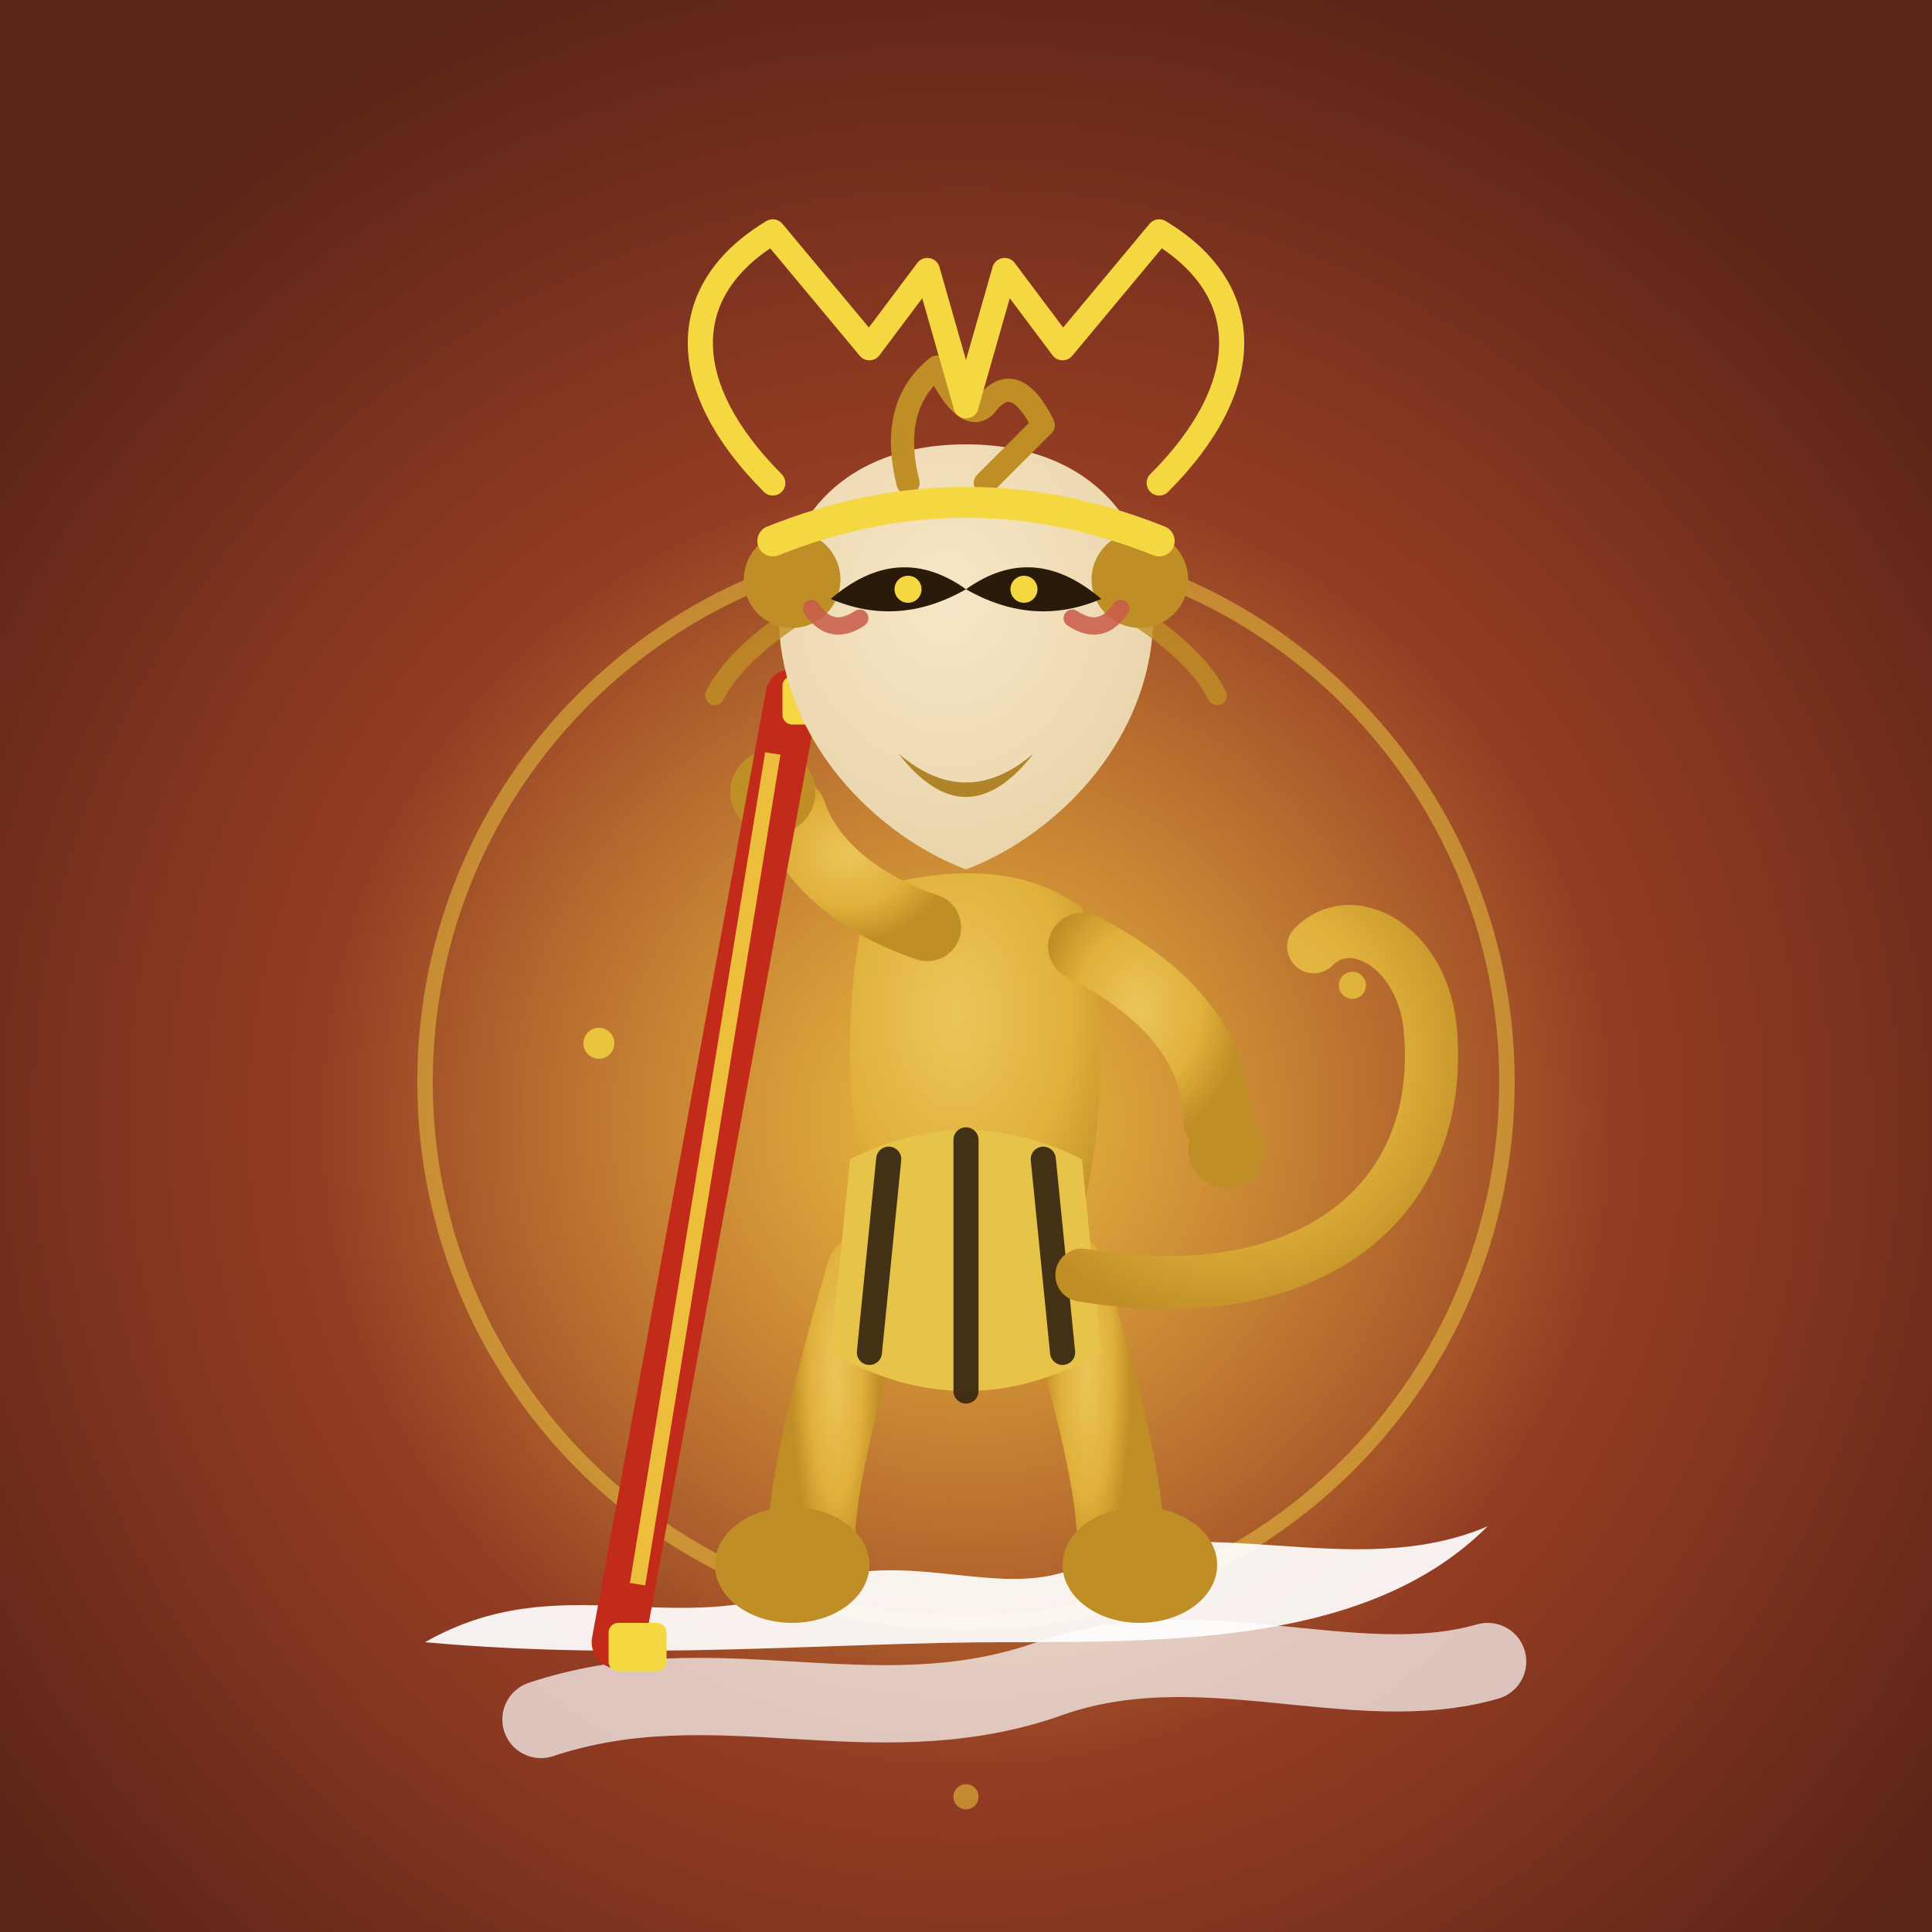
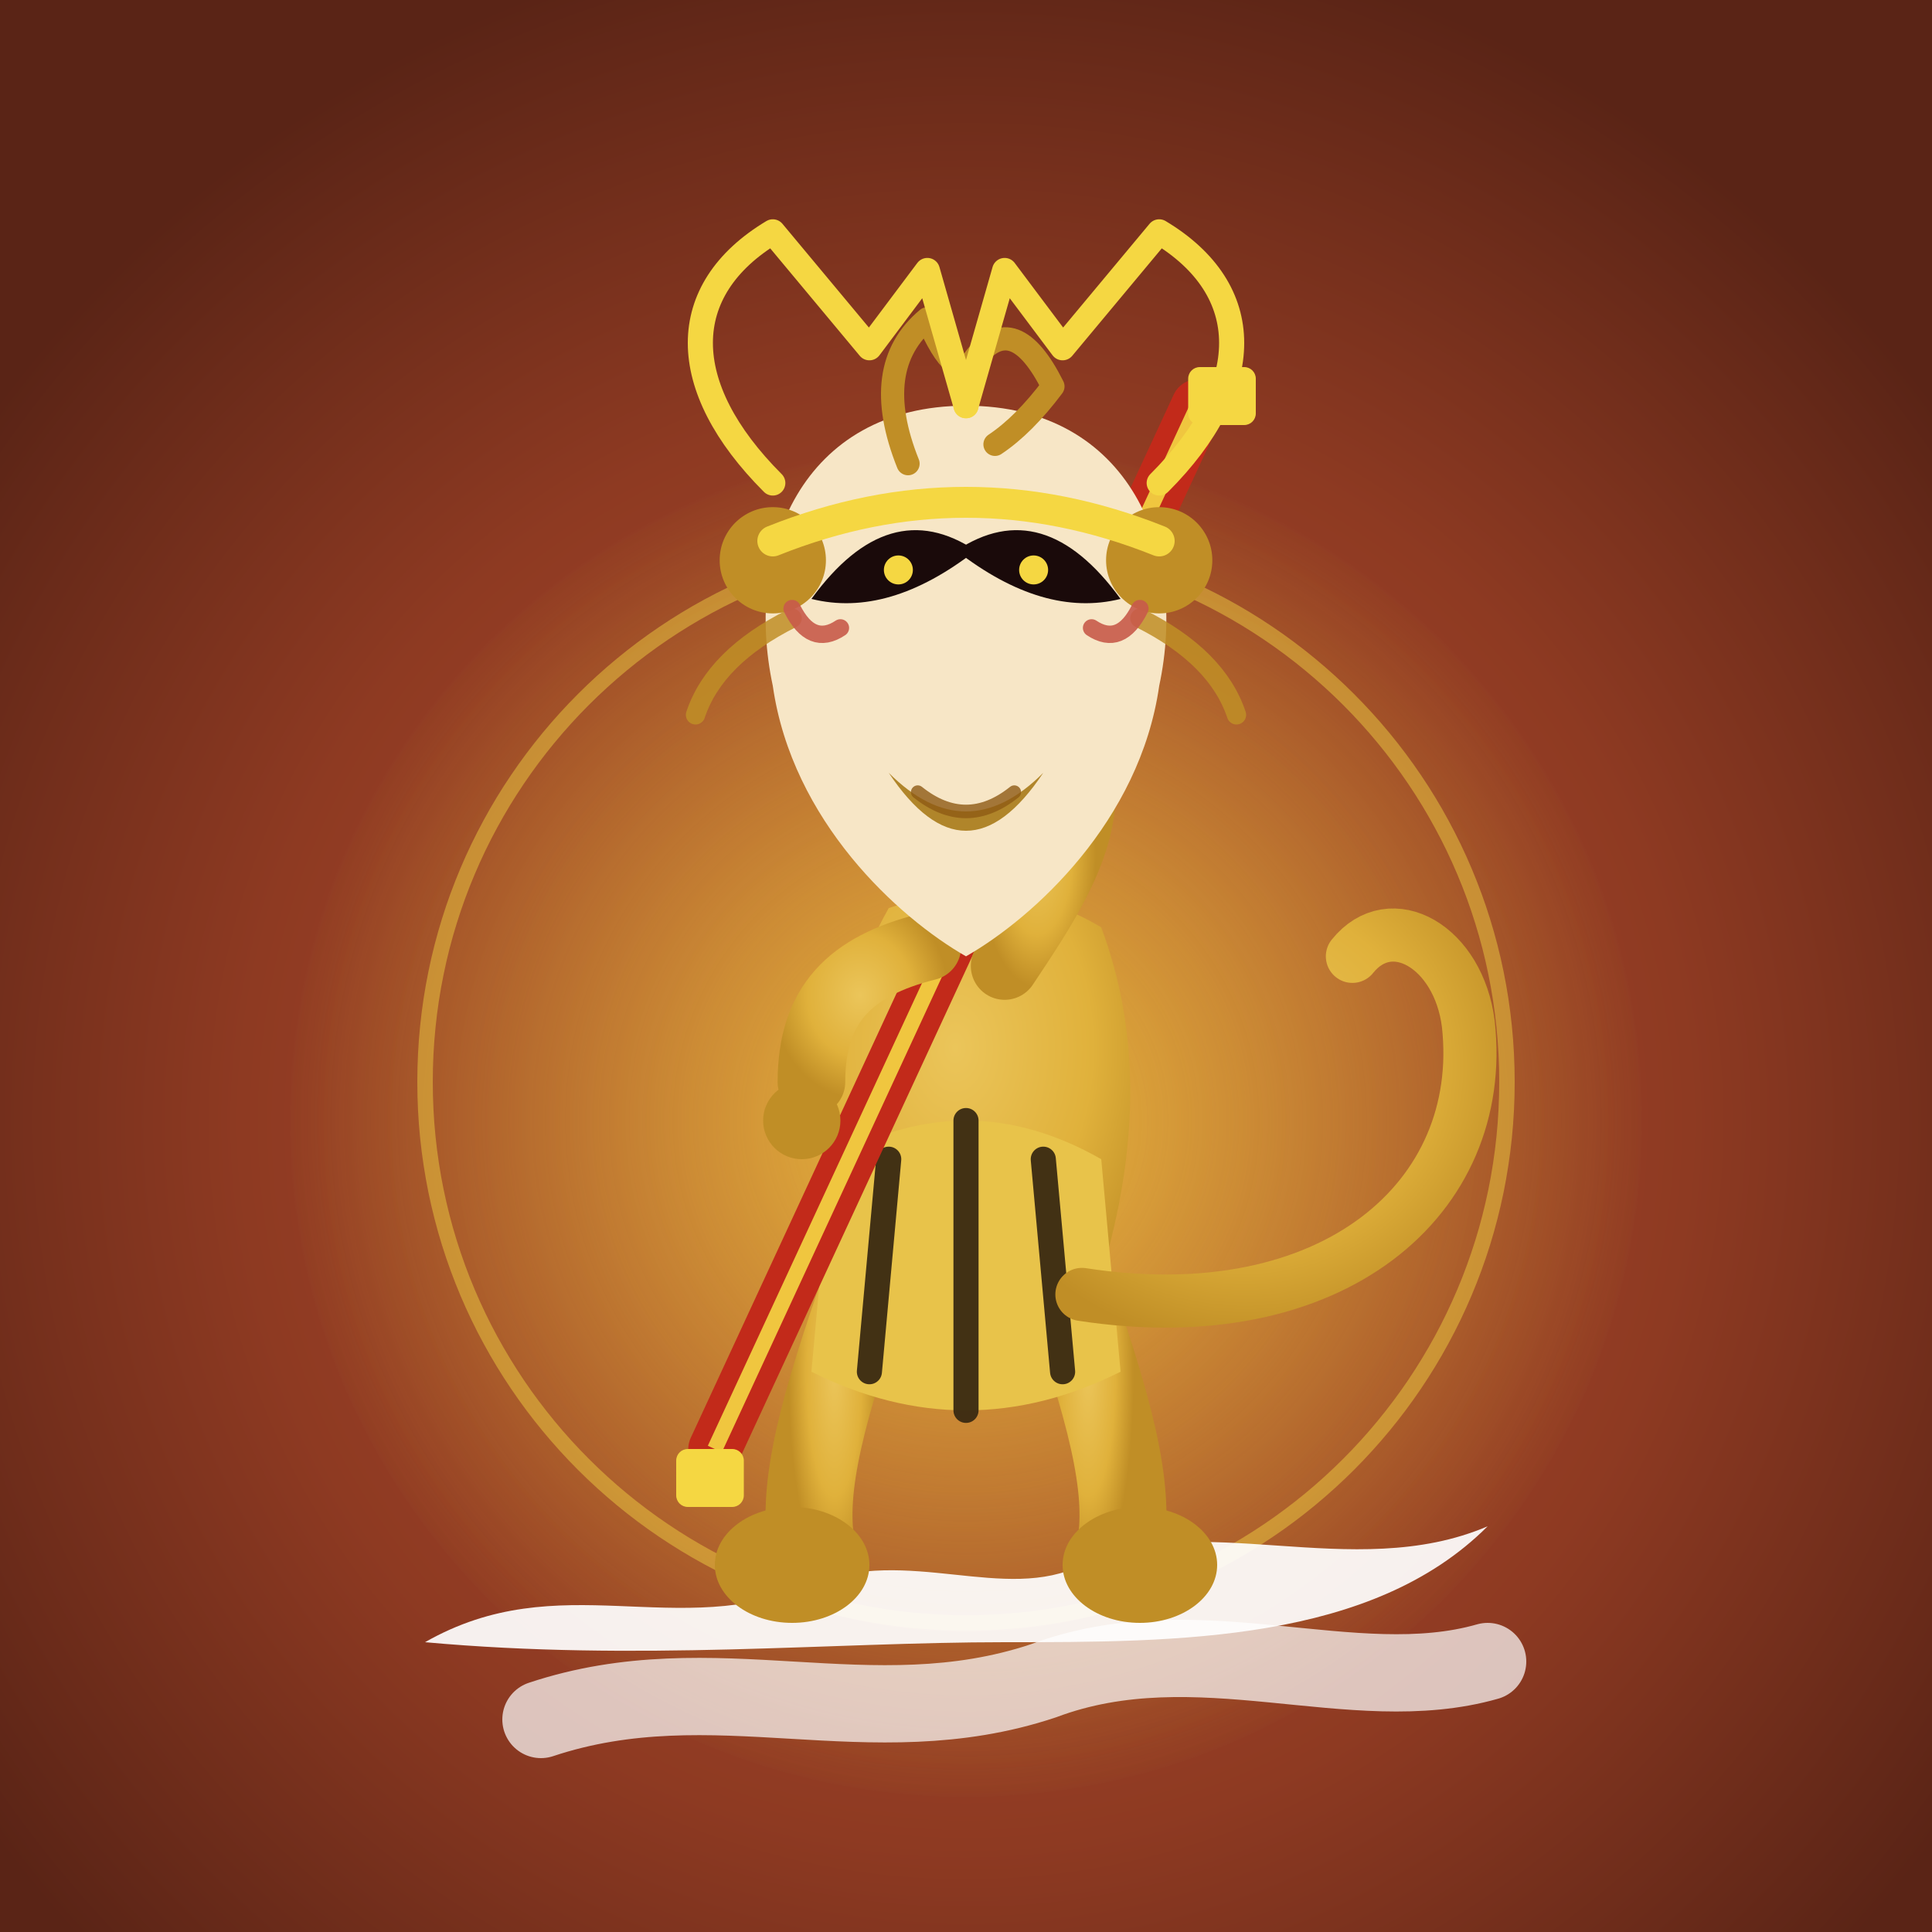
<svg xmlns="http://www.w3.org/2000/svg" viewBox="0 0 200 200" role="img" aria-label="孙悟空·三阶·初成·筋斗云">
  <defs>
    <radialGradient id="bg" cx="50%" cy="58%" r="62%">
      <stop offset="0%" stop-color="#B8502E" />
      <stop offset="60%" stop-color="#8E3A22" />
      <stop offset="100%" stop-color="#5A2416" />
    </radialGradient>
    <radialGradient id="fur" cx="42%" cy="36%" r="76%">
      <stop offset="0%" stop-color="#EBC55A" />
      <stop offset="60%" stop-color="#E0B13B" />
      <stop offset="100%" stop-color="#C08E26" />
    </radialGradient>
-     <radialGradient id="face" cx="45%" cy="36%" r="70%">
-       <stop offset="0%" stop-color="#F7E6C6" />
-       <stop offset="100%" stop-color="#E8D3A8" />
-     </radialGradient>
    <radialGradient id="core" cx="50%" cy="50%" r="50%">
      <stop offset="0%" stop-color="#F5D742" stop-opacity="0.8" />
      <stop offset="100%" stop-color="#F5D742" stop-opacity="0" />
    </radialGradient>
  </defs>
  <rect width="200" height="200" fill="url(#bg)" />
-   <circle cx="100" cy="116" r="68" fill="url(#core)" />
-   <circle cx="100" cy="112" r="56" fill="none" stroke="#F5D742" stroke-width="1.6" opacity="0.45" />
-   <path d="M 44 170 C 58 162 70 170 84 164 C 94 160 104 166 112 162 C 124 156 140 164 154 158 C 142 170 122 170 104 170 C 86 170 66 172 44 170 Z" fill="#FFFFFF" opacity="0.92" />
-   <path d="M 56 178 C 74 172 90 180 108 174 C 124 168 140 176 154 172" fill="none" stroke="#FFFFFF" stroke-width="8" stroke-linecap="round" opacity="0.7" />
-   <path d="M 90 132 C 86 146 84 154 84 160" fill="none" stroke="url(#fur)" stroke-width="9" stroke-linecap="round" />
-   <path d="M 110 132 C 114 146 116 154 116 160" fill="none" stroke="url(#fur)" stroke-width="9" stroke-linecap="round" />
+   <circle cx="100" cy="116" r="70" fill="url(#core)">
+     <animate attributeName="opacity" values="0.9;0.45;0.9" dur="3s" repeatCount="indefinite" />
+   </circle>
+   <circle cx="100" cy="112" r="56" fill="none" stroke="#F5D742" stroke-width="1.6" opacity="0.45">
+     <animate attributeName="opacity" values="0.45;0.2;0.45" dur="3s" repeatCount="indefinite" />
+   </circle>
+   <g>
+     <animateTransform attributeName="transform" type="translate" values="0 0;0 2;0 0" dur="3.5s" repeatCount="indefinite" />
+     <path d="M 44 170 C 58 162 70 170 84 164 C 94 160 104 166 112 162 C 124 156 140 164 154 158 C 142 170 122 170 104 170 C 86 170 66 172 44 170 Z" fill="#FFFFFF" opacity="0.92" />
+     <path d="M 56 178 C 74 172 90 180 108 174 C 124 168 140 176 154 172" fill="none" stroke="#FFFFFF" stroke-width="8" stroke-linecap="round" opacity="0.7" />
+   </g>
+   <path d="M 90 132 C 85 146 83 154 84 160" fill="none" stroke="url(#fur)" stroke-width="9" stroke-linecap="round" />
+   <path d="M 110 132 C 115 146 117 154 116 160" fill="none" stroke="url(#fur)" stroke-width="9" stroke-linecap="round" />
  <ellipse cx="82" cy="162" rx="8" ry="6" fill="#C08E26" />
  <ellipse cx="118" cy="162" rx="8" ry="6" fill="#C08E26" />
-   <path d="M 90 92 Q 86 108 90 126 Q 100 136 112 126 Q 116 108 112 94 Q 104 88 90 92 Z" fill="url(#fur)" />
-   <path d="M 88 120 Q 100 114 112 120 L 114 140 Q 100 148 86 140 Z" fill="#E8C34A" />
-   <path d="M 92 120 L 90 140 M 100 118 L 100 144 M 108 120 L 110 140" stroke="#3A2A12" stroke-width="2.6" stroke-linecap="round" opacity="0.95" />
-   <path d="M 96 96 C 90 94 84 90 82 84" fill="none" stroke="url(#fur)" stroke-width="7" stroke-linecap="round" />
-   <circle cx="80" cy="82" r="4.4" fill="#C08E26" />
-   <path d="M 112 98 C 120 102 126 108 126 116" fill="none" stroke="url(#fur)" stroke-width="7" stroke-linecap="round" />
-   <circle cx="127" cy="119" r="4" fill="#C08E26" />
-   <line x1="64" y1="170" x2="82" y2="72" stroke="#C22A1A" stroke-width="5.5" stroke-linecap="round" />
-   <line x1="66" y1="164" x2="80" y2="78" stroke="#F5D742" stroke-width="1.6" opacity="0.85" />
-   <rect x="63" y="168" width="6" height="5" rx="1" fill="#F5D742" />
-   <rect x="81" y="70" width="6" height="5" rx="1" fill="#F5D742" />
-   <path d="M 112 132 C 136 136 150 124 148 106 C 147 98 140 94 136 98" fill="none" stroke="url(#fur)" stroke-width="5.5" stroke-linecap="round" />
-   <ellipse cx="100" cy="62" rx="16" ry="14" fill="url(#fur)" />
-   <path d="M 100 46 C 115 46 121 57 119 68 C 117 79 108 87 100 90 C 92 87 83 79 81 68 C 79 57 85 46 100 46 Z" fill="url(#face)" />
-   <circle cx="82" cy="60" r="5" fill="#C08E26" />
-   <circle cx="118" cy="60" r="5" fill="#C08E26" />
-   <path d="M 94 50 Q 92 42 97 38 Q 100 44 102 42 Q 105 38 108 44 Q 104 48 102 50" fill="none" stroke="#C08E26" stroke-width="2.4" stroke-linecap="round" stroke-linejoin="round" />
-   <path d="M 82 64 Q 76 68 74 72 M 118 64 Q 124 68 126 72" fill="none" stroke="#C08E26" stroke-width="2" stroke-linecap="round" opacity="0.8" />
-   <path d="M 86 62 Q 93 56 100 61 Q 93 65 86 62 Z" fill="#2A1A0A" />
-   <path d="M 100 61 Q 107 56 114 62 Q 107 65 100 61 Z" fill="#2A1A0A" />
-   <circle cx="94" cy="61" r="1.4" fill="#F5D742" />
-   <circle cx="106" cy="61" r="1.4" fill="#F5D742" />
-   <path d="M 84 63 Q 86 66 89 64" fill="none" stroke="#C85A4A" stroke-width="1.8" stroke-linecap="round" opacity="0.85" />
-   <path d="M 116 63 Q 114 66 111 64" fill="none" stroke="#C85A4A" stroke-width="1.8" stroke-linecap="round" opacity="0.85" />
-   <path d="M 93 78 Q 100 84 107 78 Q 100 87 93 78 Z" fill="#B0852A" />
+   <path d="M 92 94 Q 82 112 88 132 Q 100 142 114 132 Q 120 112 114 96 Q 104 90 92 94 Z" fill="url(#fur)" />
+   <path d="M 86 120 Q 100 112 114 120 L 116 142 Q 100 150 84 142 Z" fill="#E8C34A" />
+   <path d="M 92 120 L 90 142 M 100 116 L 100 146 M 108 120 L 110 142" stroke="#3A2A12" stroke-width="2.6" stroke-linecap="round" opacity="0.95" />
+   <path d="M 112 134 C 138 138 154 124 152 106 C 151 98 144 94 140 99" fill="none" stroke="url(#fur)" stroke-width="5.5" stroke-linecap="round">
+     <animateTransform attributeName="transform" type="rotate" values="0 120 120;8 120 120;0 120 120" dur="2.6s" repeatCount="indefinite" />
+   </path>
+   <line x1="124" y1="42" x2="74" y2="150" stroke="#C22A1A" stroke-width="5.5" stroke-linecap="round" />
+   <line x1="124" y1="42" x2="74" y2="150" stroke="#F5D742" stroke-width="1.6" opacity="0.9" />
+   <rect x="123" y="38" width="7" height="6" rx="1.2" fill="#F5D742" />
+   <rect x="70" y="150" width="7" height="6" rx="1.2" fill="#F5D742" />
+   <path d="M 104 100 C 108 94 112 88 112 82" fill="none" stroke="url(#fur)" stroke-width="7" stroke-linecap="round" />
+   <circle cx="112" cy="78" r="4.4" fill="#C08E26" />
+   <path d="M 96 98 C 88 100 84 104 84 112" fill="none" stroke="url(#fur)" stroke-width="7" stroke-linecap="round" />
+   <circle cx="83" cy="116" r="4" fill="#C08E26" />
+   <ellipse cx="100" cy="60" rx="17" ry="15" fill="url(#fur)" />
+   <path d="M 100 42 C 117 42 123 57 120 71 C 118 85 107 95 100 99 C 93 95 82 85 80 71 C 77 57 83 42 100 42 Z" fill="#F7E6C6" />
+   <circle cx="80" cy="58" r="5.5" fill="#C08E26" />
+   <circle cx="120" cy="58" r="5.5" fill="#C08E26" />
+   <path d="M 94 48 Q 90 38 96 33 Q 99 40 101 37 Q 105 32 109 40 Q 106 44 103 46" fill="none" stroke="#C08E26" stroke-width="2.4" stroke-linecap="round" stroke-linejoin="round" />
+   <path d="M 82 64 Q 74 68 72 74 M 118 64 Q 126 68 128 74" fill="none" stroke="#C08E26" stroke-width="2" stroke-linecap="round" opacity="0.85" />
+   <path d="M 84 62 Q 92 51 101 57 Q 92 64 84 62 Z" fill="#1A0A0A" />
+   <path d="M 99 57 Q 108 51 116 62 Q 108 64 99 57 Z" fill="#1A0A0A" />
+   <circle cx="93" cy="59" r="1.5" fill="#F5D742" />
+   <circle cx="107" cy="59" r="1.5" fill="#F5D742" />
+   <path d="M 82 63 Q 84 67 87 65" fill="none" stroke="#C85A4A" stroke-width="1.8" stroke-linecap="round" opacity="0.9" />
+   <path d="M 118 63 Q 116 67 113 65" fill="none" stroke="#C85A4A" stroke-width="1.8" stroke-linecap="round" opacity="0.9" />
+   <path d="M 92 80 Q 100 88 108 80 Q 100 92 92 80 Z" fill="#B0852A" />
+   <path d="M 95 82 Q 100 86 105 82" fill="none" stroke="#8E5A14" stroke-width="1.4" stroke-linecap="round" opacity="0.8" />
  <path d="M 80 50 C 70 40 70 30 80 24 L 90 36 L 96 28 L 100 42" fill="none" stroke="#F5D742" stroke-width="2.6" stroke-linecap="round" stroke-linejoin="round" />
  <path d="M 120 50 C 130 40 130 30 120 24 L 110 36 L 104 28 L 100 42" fill="none" stroke="#F5D742" stroke-width="2.6" stroke-linecap="round" stroke-linejoin="round" />
  <path d="M 80 56 Q 100 48 120 56" fill="none" stroke="#F5D742" stroke-width="3.2" stroke-linecap="round" />
-   <circle cx="62" cy="108" r="1.6" fill="#F5D742" opacity="0.8" />
-   <circle cx="140" cy="102" r="1.4" fill="#F5D742" opacity="0.65" />
-   <circle cx="100" cy="186" r="1.3" fill="#F5D742" opacity="0.5" />
+   <g fill="#F5D742">
+     <circle cx="60" cy="108">
+       <animate attributeName="cy" values="108;100;108" dur="3.2s" repeatCount="indefinite" />
+       <animate attributeName="opacity" values="0.8;0.2;0.8" dur="3.2s" repeatCount="indefinite" />
+     </circle>
+     <circle cx="142" cy="100">
+       <animate attributeName="cy" values="100;92;100" dur="3.8s" repeatCount="indefinite" />
+       <animate attributeName="opacity" values="0.7;0.2;0.7" dur="3.8s" repeatCount="indefinite" />
+     </circle>
+   </g>
</svg>
